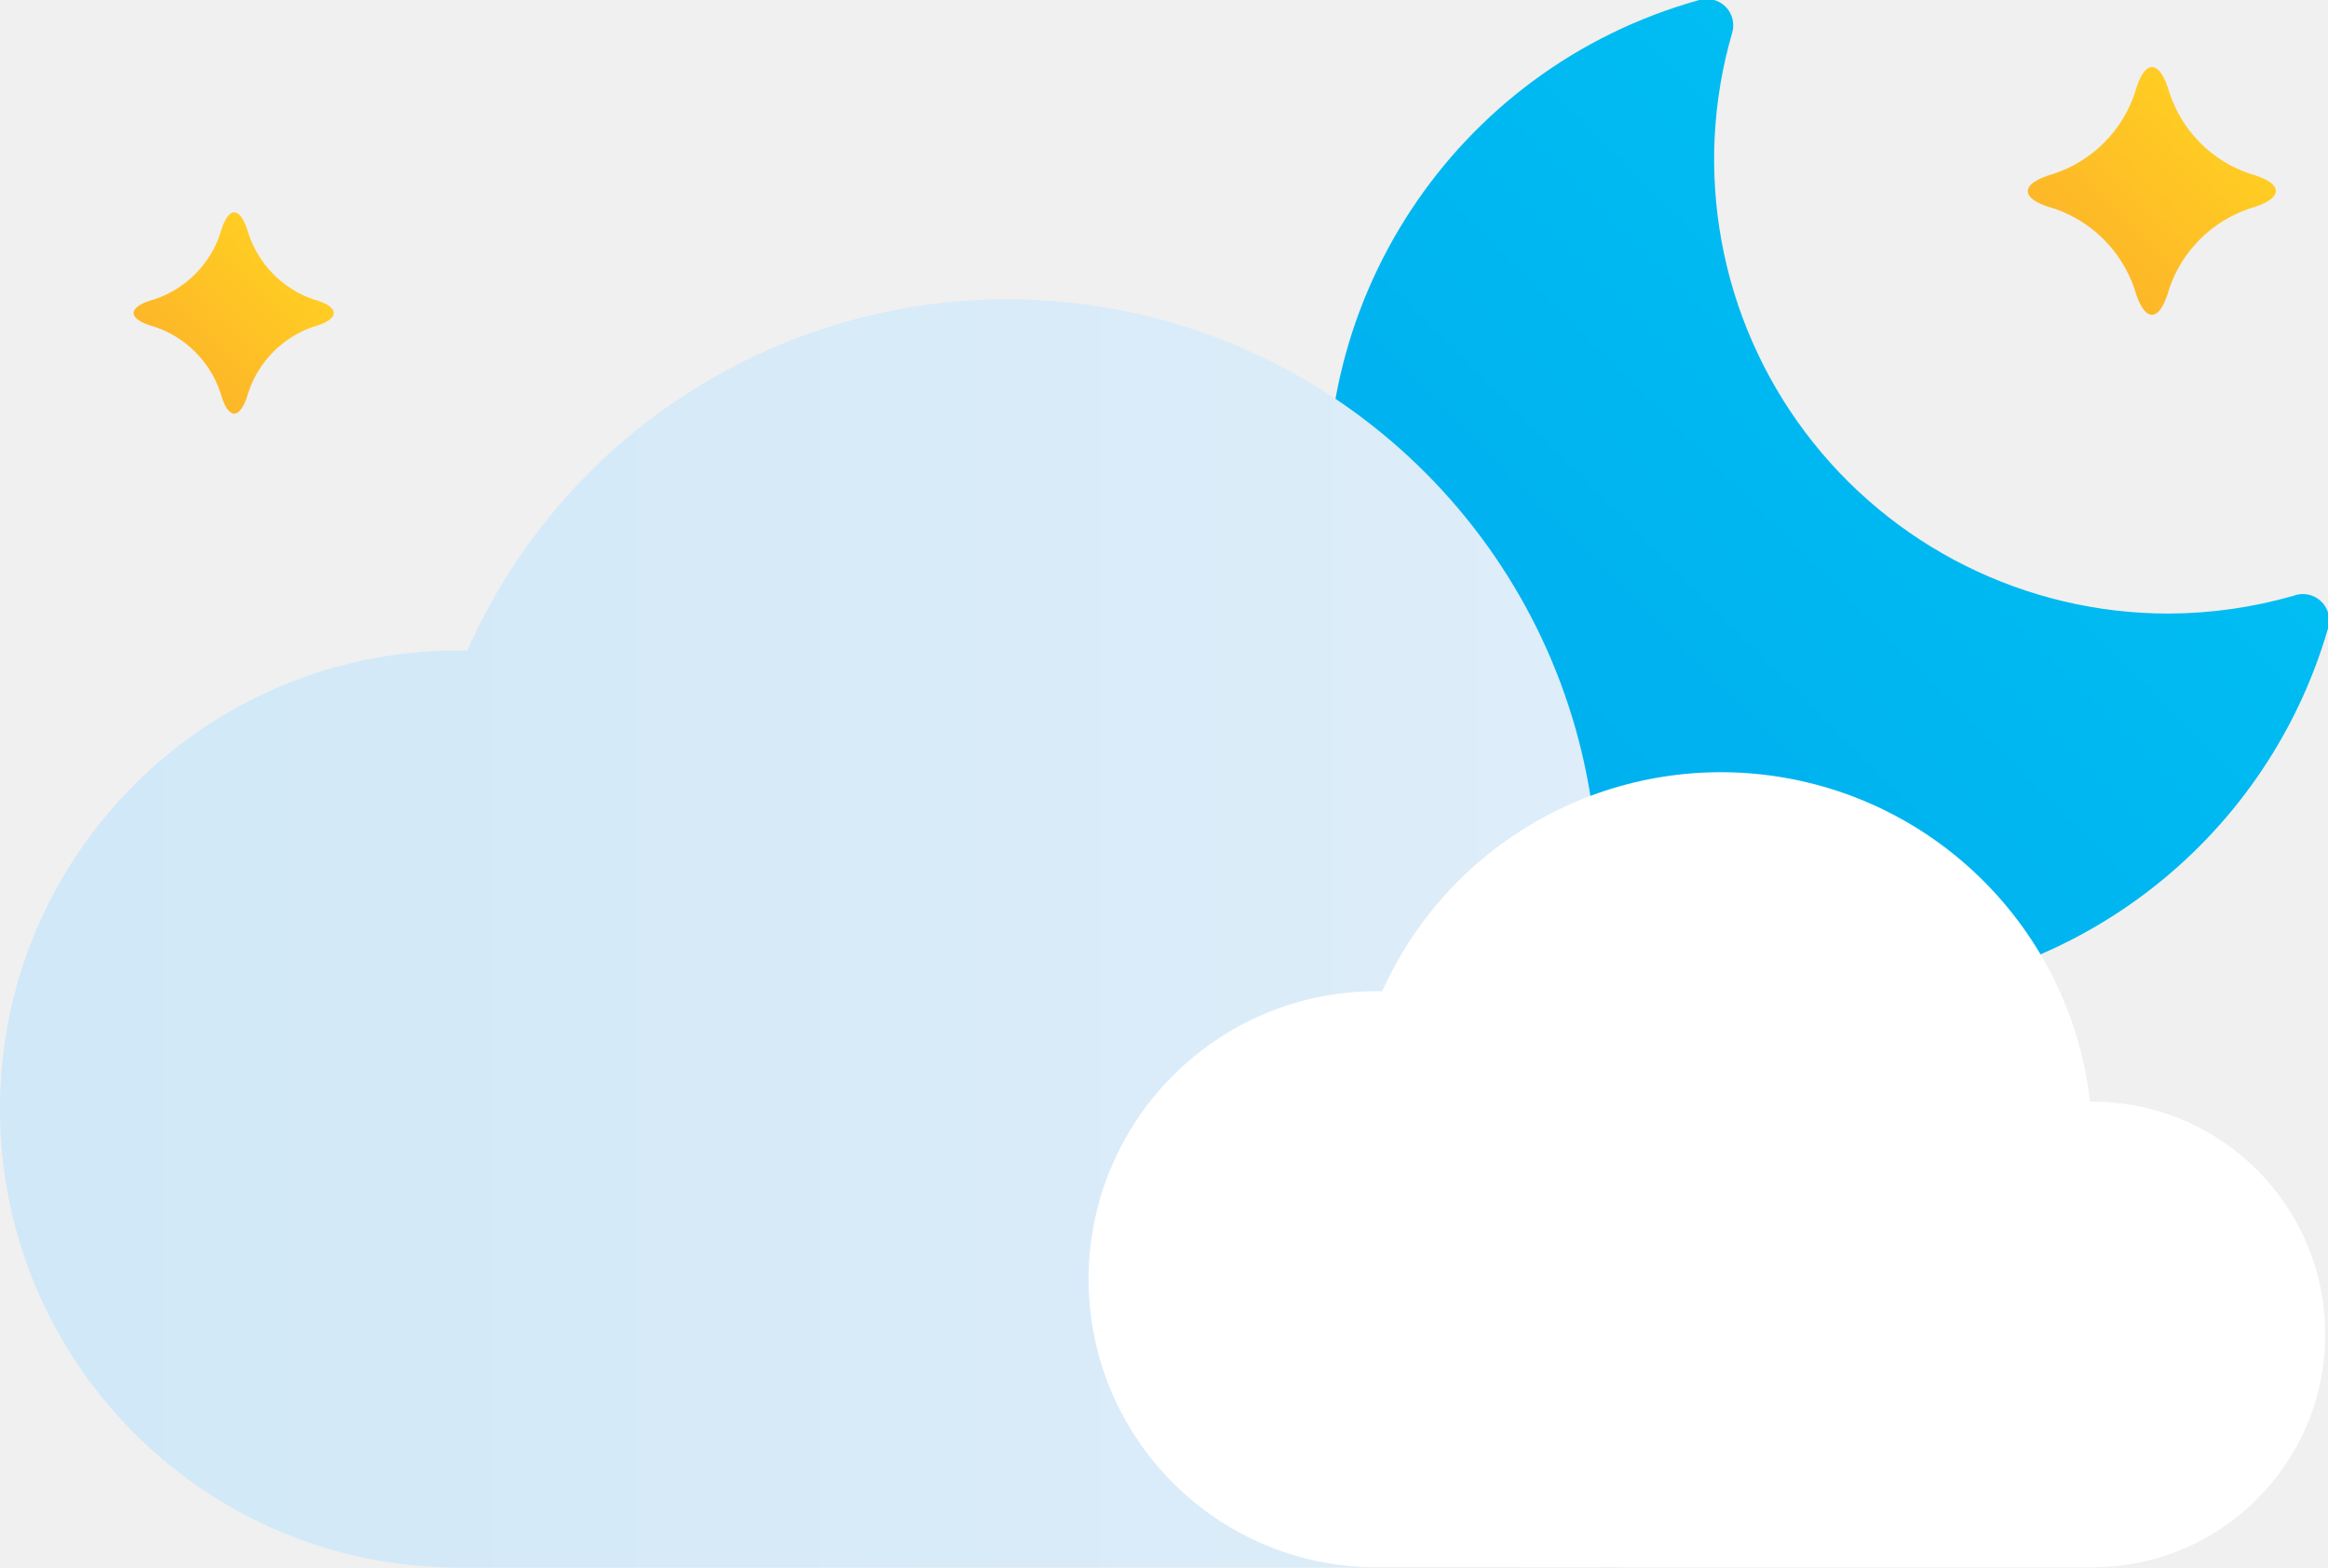
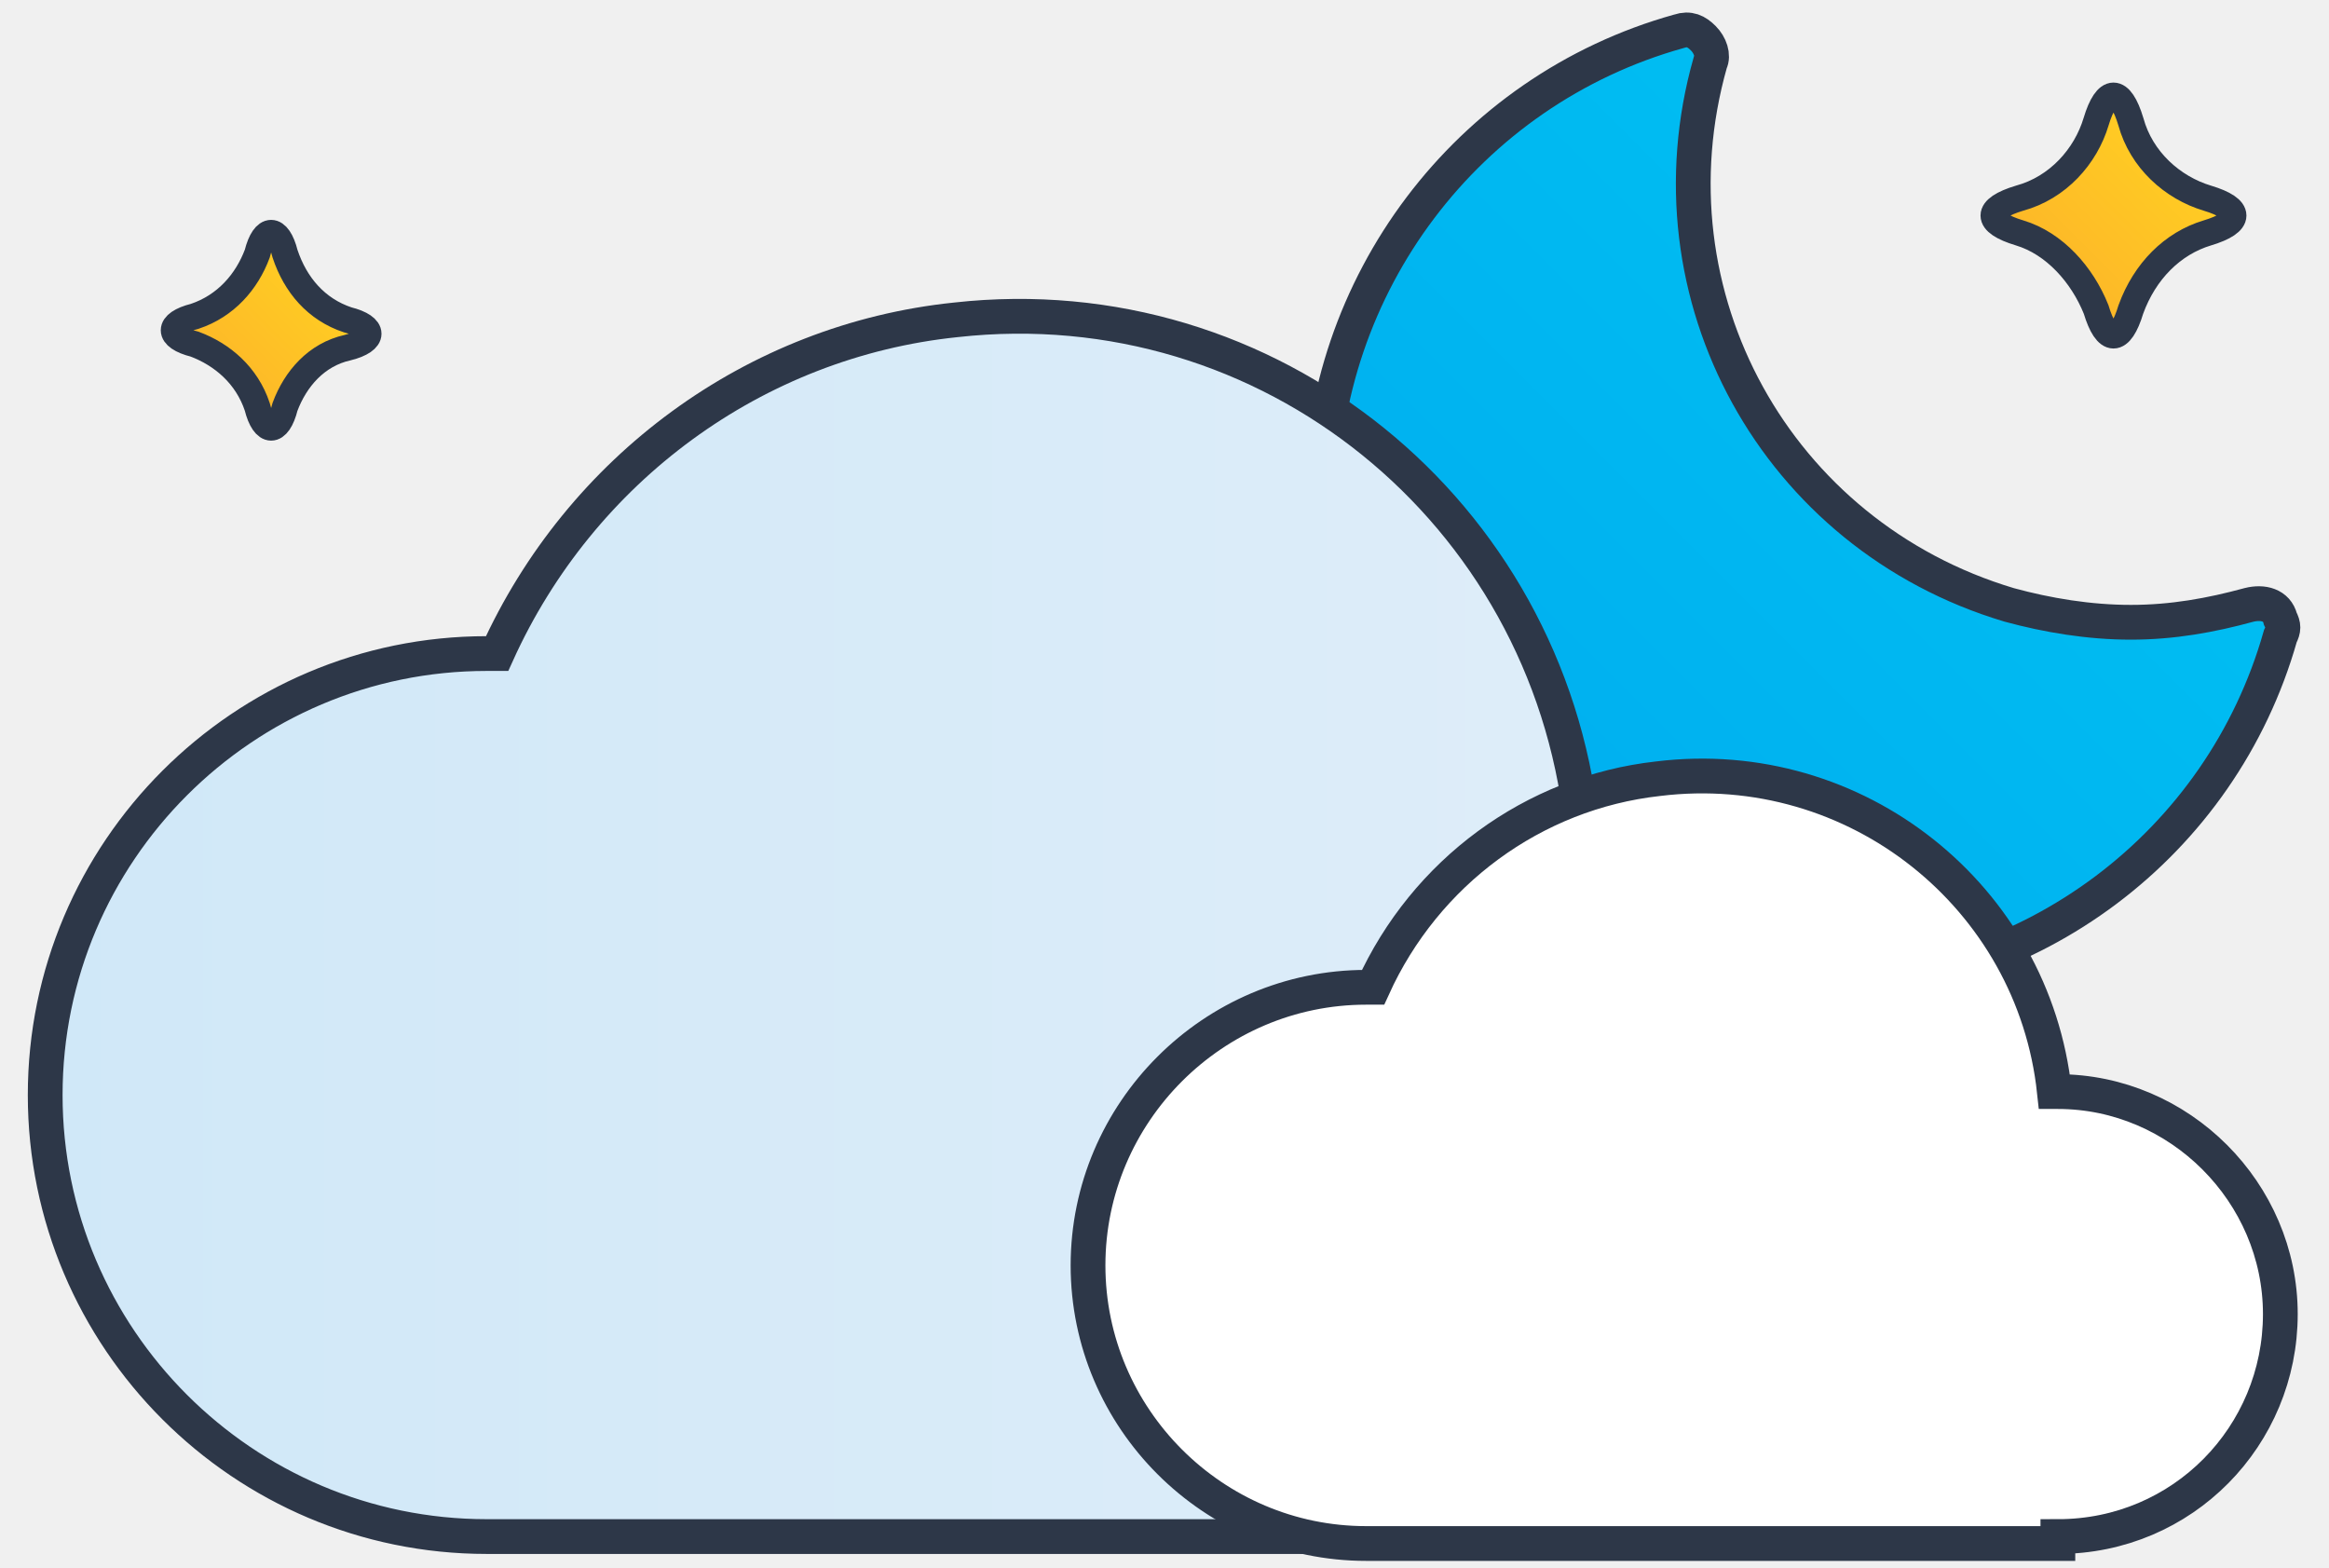
- <svg xmlns="http://www.w3.org/2000/svg" xmlns:xlink="http://www.w3.org/1999/xlink" viewBox="0 0 67 45.11">
-   <defs>
-     <style>.cls-1{fill:url(#New_Gradient_Swatch_copy);}.cls-2{fill:url(#New_Gradient_Swatch_copy_2);}.cls-3{fill:#fff;}.cls-4{fill:url(#New_Gradient_Swatch_1);}.cls-5{fill:url(#New_Gradient_Swatch_1-2);}</style>
-     <linearGradient id="New_Gradient_Swatch_copy" x1="42.62" y1="24.38" x2="58.22" y2="8.78" gradientUnits="userSpaceOnUse">
-       <stop offset="0" stop-color="#00aeef" />
-       <stop offset="1" stop-color="#00bdf2" />
-     </linearGradient>
-     <linearGradient id="New_Gradient_Swatch_copy_2" y1="26.89" x2="56.67" y2="26.89" gradientUnits="userSpaceOnUse">
-       <stop offset="0" stop-color="#d0e8f8" />
-       <stop offset="1" stop-color="#e1eef9" />
-     </linearGradient>
-     <linearGradient id="New_Gradient_Swatch_1" x1="60.1" y1="7.32" x2="63.77" y2="3.65" gradientUnits="userSpaceOnUse">
-       <stop offset="0" stop-color="#fdb728" />
-       <stop offset="1" stop-color="#ffcd23" />
-     </linearGradient>
-     <linearGradient id="New_Gradient_Swatch_1-2" x1="5.26" y1="10.49" x2="8.23" y2="7.52" xlink:href="#New_Gradient_Swatch_1" />
-   </defs>
-   <g id="Lager_2" data-name="Lager 2">
+ <svg xmlns="http://www.w3.org/2000/svg" version="1.1" id="Lager_1" x="0px" y="0px" viewBox="0 0 67 45.1" style="enable-background:new 0 0 67 45.1;" xml:space="preserve">
+   <style type="text/css">
+ 	.st0{fill:url(#SVGID_1_);stroke:#2D3748;stroke-miterlimit:10;}
+ 	.st1{fill:url(#SVGID_2_);stroke:#2D3748;stroke-miterlimit:10;}
+ 	.st2{fill:#FFFFFF;stroke:#2D3748;stroke-miterlimit:10;}
+ 	.st3{fill:url(#SVGID_3_);stroke:#2D3748;stroke-width:0.75;stroke-miterlimit:10;}
+ 	.st4{fill:url(#SVGID_4_);stroke:#2D3748;stroke-width:0.75;stroke-miterlimit:10;}
+ </style>
+   <g id="Lager_2_1_">
    <g id="Icons">
-       <g id="Party_Cloudy_Night" data-name="Party Cloudy Night">
-         <path class="cls-1" d="M52.94,28.67A14.6,14.6,0,0,1,48.91,0a.77.77,0,0,1,.75.19.76.76,0,0,1,.19.76A13.07,13.07,0,0,0,62.41,17.66,13.17,13.17,0,0,0,66,17.15a.76.76,0,0,1,1,.94A14.67,14.67,0,0,1,52.94,28.67Z" />
-         <path class="cls-2" d="M46,45.11a10.67,10.67,0,1,0,0-21.33h-.11a17,17,0,0,0-32.44-5.06H13.2a13.2,13.2,0,0,0,0,26.4" />
-         <path class="cls-3" d="M60.22,45.11a6.7,6.7,0,1,0,0-13.4h-.07a10.69,10.69,0,0,0-20.37-3.18h-.16a8.29,8.29,0,0,0,0,16.58" />
-         <path class="cls-4" d="M62.43,8.31c-.27,1-.72,1-1,0A3.7,3.7,0,0,0,59.11,6c-1-.27-1-.72,0-1a3.68,3.68,0,0,0,2.33-2.32c.27-1,.72-1,1,0A3.67,3.67,0,0,0,64.75,5c1,.27,1,.72,0,1A3.68,3.68,0,0,0,62.43,8.31Z" />
-         <path class="cls-5" d="M7.15,11.29c-.23.82-.59.82-.81,0A3,3,0,0,0,4.46,9.41c-.82-.22-.82-.58,0-.8A3,3,0,0,0,6.34,6.72c.22-.81.58-.81.81,0A3,3,0,0,0,9,8.61c.81.22.81.58,0,.8A3,3,0,0,0,7.15,11.29Z" />
+       <g id="Party_Cloudy_Night">
+         <linearGradient id="SVGID_1_" gradientUnits="userSpaceOnUse" x1="42.238" y1="23.719" x2="57.229" y2="38.71" gradientTransform="matrix(1 0 0 -1 0 48)">
+           <stop offset="0" style="stop-color:#00AEEF" />
+           <stop offset="1" style="stop-color:#00BDF2" />
+         </linearGradient>
+         <path class="st0" d="M52.2,28.4c-7.7,0.1-14.1-6.2-14.2-13.9C38,8.2,42.2,2.6,48.3,0.9c0.3-0.1,0.5,0,0.7,0.2     c0.2,0.2,0.3,0.5,0.2,0.7c-1.9,6.7,1.9,13.6,8.6,15.6c1.1,0.3,2.3,0.5,3.5,0.5c1.2,0,2.3-0.2,3.4-0.5c0.4-0.1,0.8,0,0.9,0.4     c0.1,0.2,0.1,0.3,0,0.5C63.9,24.3,58.4,28.4,52.2,28.4z" />
+         <linearGradient id="SVGID_2_" gradientUnits="userSpaceOnUse" x1="1.308" y1="21.302" x2="55.767" y2="21.302" gradientTransform="matrix(1 0 0 -1 0 48)">
+           <stop offset="0" style="stop-color:#D0E8F8" />
+           <stop offset="1" style="stop-color:#E1EEF9" />
+         </linearGradient>
+         <path class="st1" d="M45.5,44.2c5.7,0.2,10.4-4.3,10.6-9.9s-4.3-10.4-9.9-10.6c-0.2,0-0.4,0-0.6,0h-0.1c-1-9-9-15.5-18-14.5     c-5.8,0.6-10.8,4.3-13.2,9.6H14c-7,0-12.7,5.7-12.7,12.7S7,44.2,14,44.2L45.5,44.2z" />
+         <path class="st2" d="M59.2,44.2c3.6,0,6.4-2.9,6.4-6.4s-2.9-6.4-6.4-6.4h-0.1c-0.6-5.6-5.7-9.7-11.4-9c-3.6,0.4-6.7,2.7-8.2,6     h-0.2c-4.4,0-8,3.6-8,8c0,4.4,3.6,8,8,8H59.2z" />
+         <linearGradient id="SVGID_3_" gradientUnits="userSpaceOnUse" x1="59.068" y1="40.081" x2="62.596" y2="43.61" gradientTransform="matrix(1 0 0 -1 0 48)">
+           <stop offset="0" style="stop-color:#FDB728" />
+           <stop offset="1" style="stop-color:#FFCD23" />
+         </linearGradient>
+         <path class="st3" d="M61.3,8.9c-0.3,1-0.7,1-1,0c-0.4-1-1.2-1.9-2.2-2.2c-1-0.3-1-0.7,0-1c1.1-0.3,1.9-1.2,2.2-2.2     c0.3-1,0.7-1,1,0c0.3,1.1,1.2,1.9,2.2,2.2c1,0.3,1,0.7,0,1C62.5,7,61.7,7.8,61.3,8.9z" />
+         <linearGradient id="SVGID_4_" gradientUnits="userSpaceOnUse" x1="6.362" y1="37.04" x2="9.217" y2="39.894" gradientTransform="matrix(1 0 0 -1 0 48)">
+           <stop offset="0" style="stop-color:#FDB728" />
+           <stop offset="1" style="stop-color:#FFCD23" />
+         </linearGradient>
+         <path class="st4" d="M8.2,11.7c-0.2,0.8-0.6,0.8-0.8,0c-0.3-0.9-1-1.5-1.8-1.8c-0.8-0.2-0.8-0.6,0-0.8c0.9-0.3,1.5-1,1.8-1.8     c0.2-0.8,0.6-0.8,0.8,0C8.5,8.2,9.1,8.9,10,9.2c0.8,0.2,0.8,0.6,0,0.8C9.1,10.2,8.5,10.9,8.2,11.7z" />
      </g>
    </g>
  </g>
</svg>
